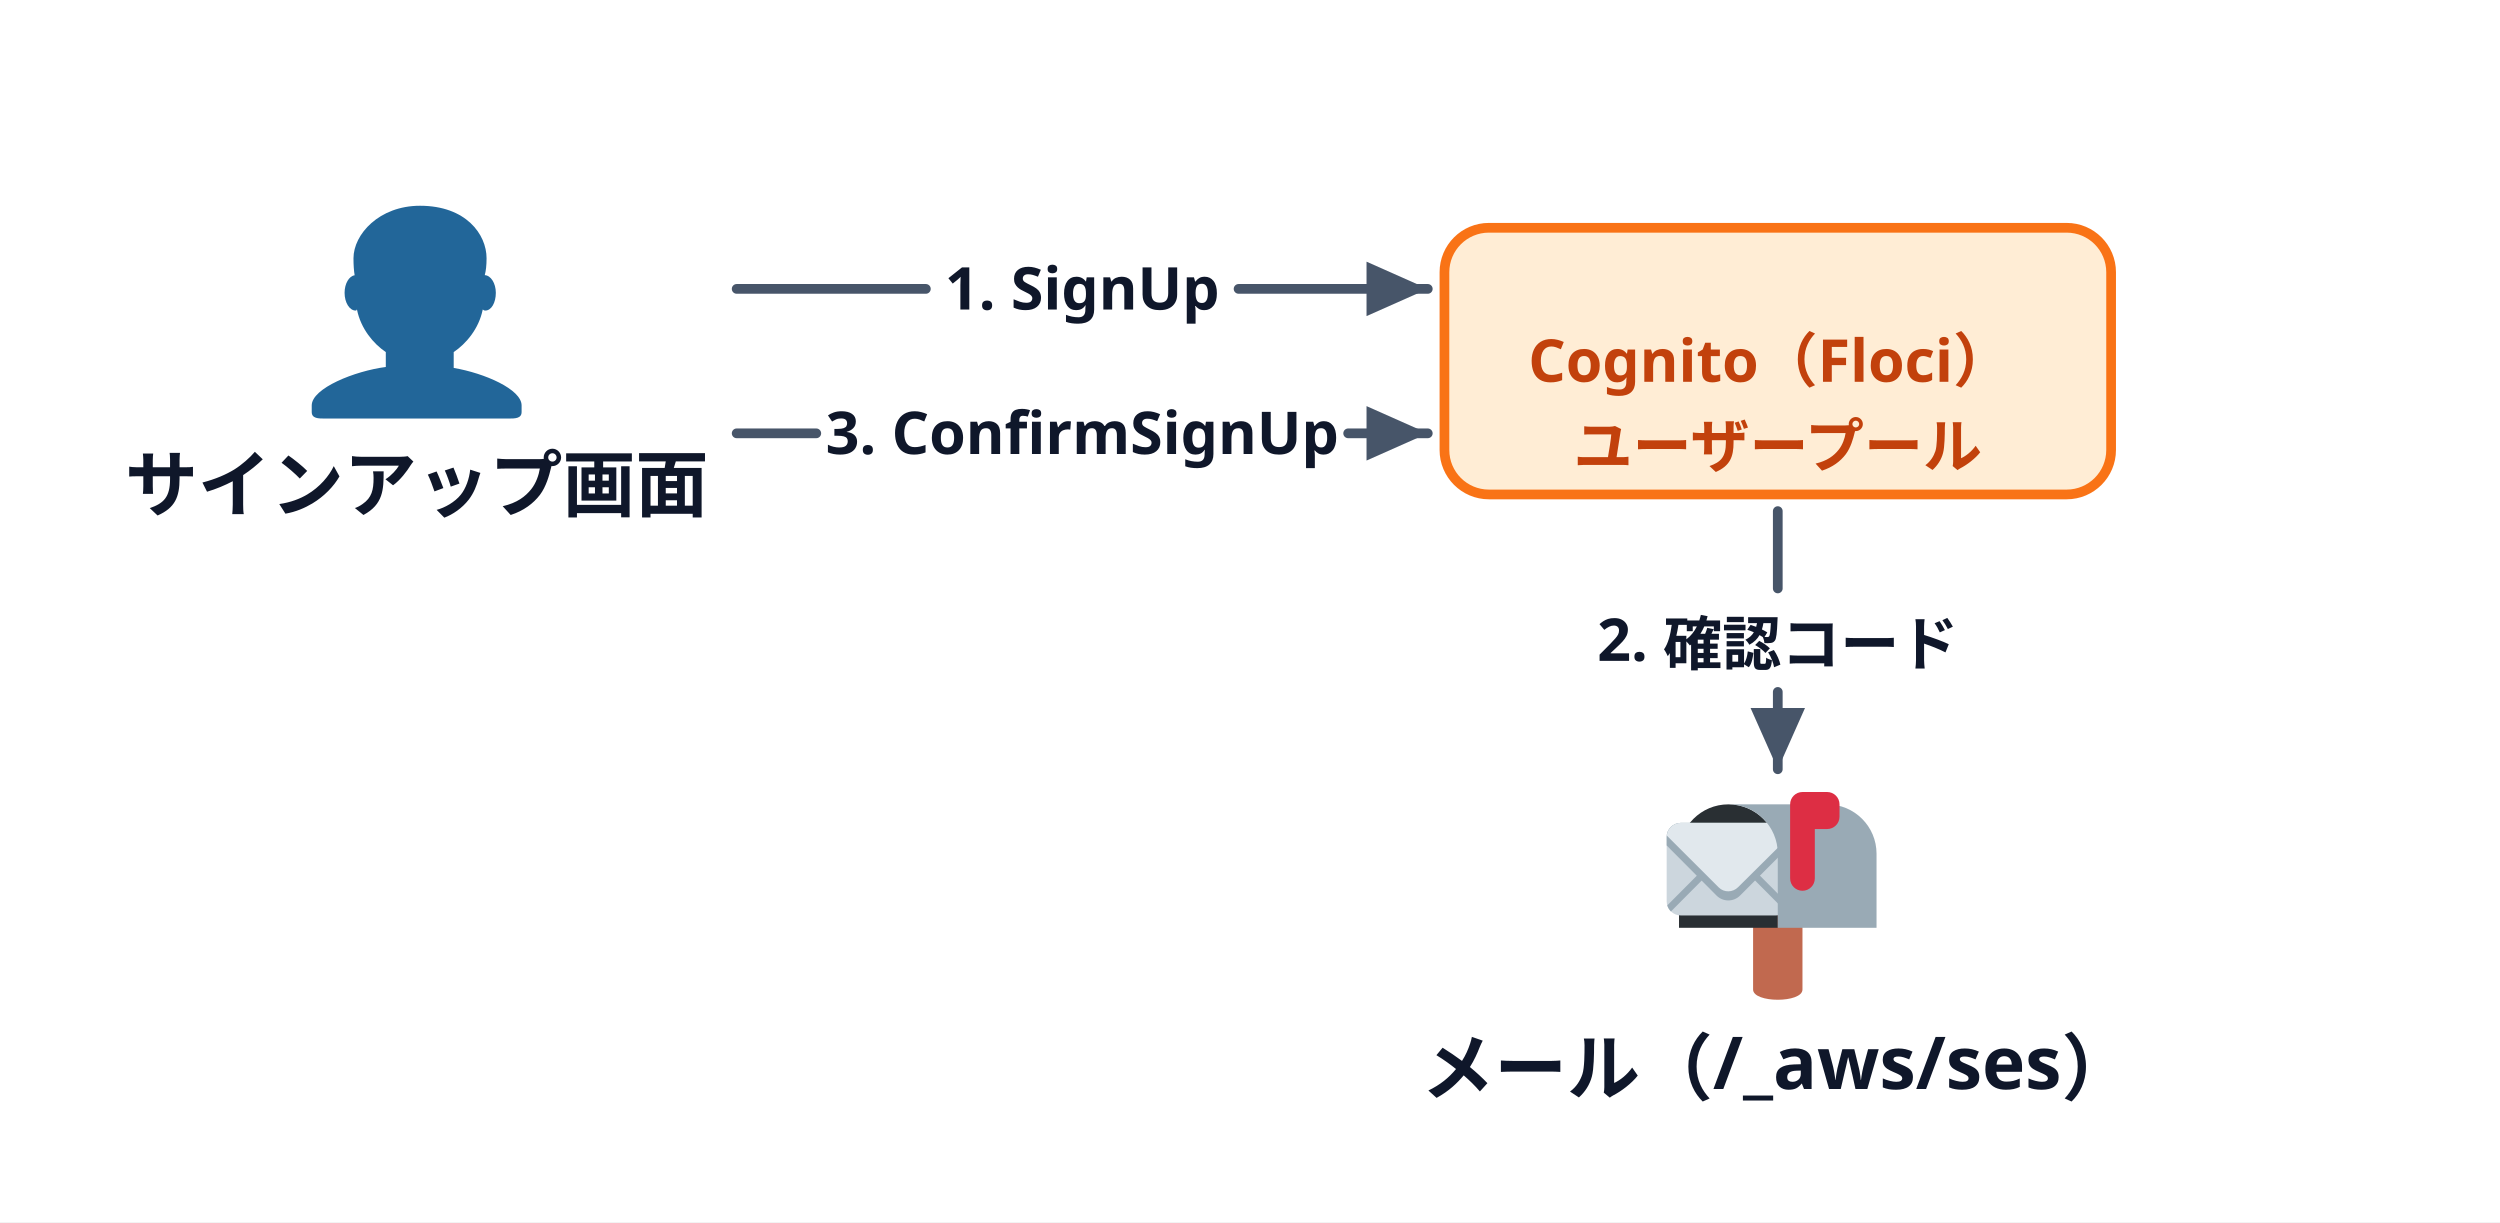
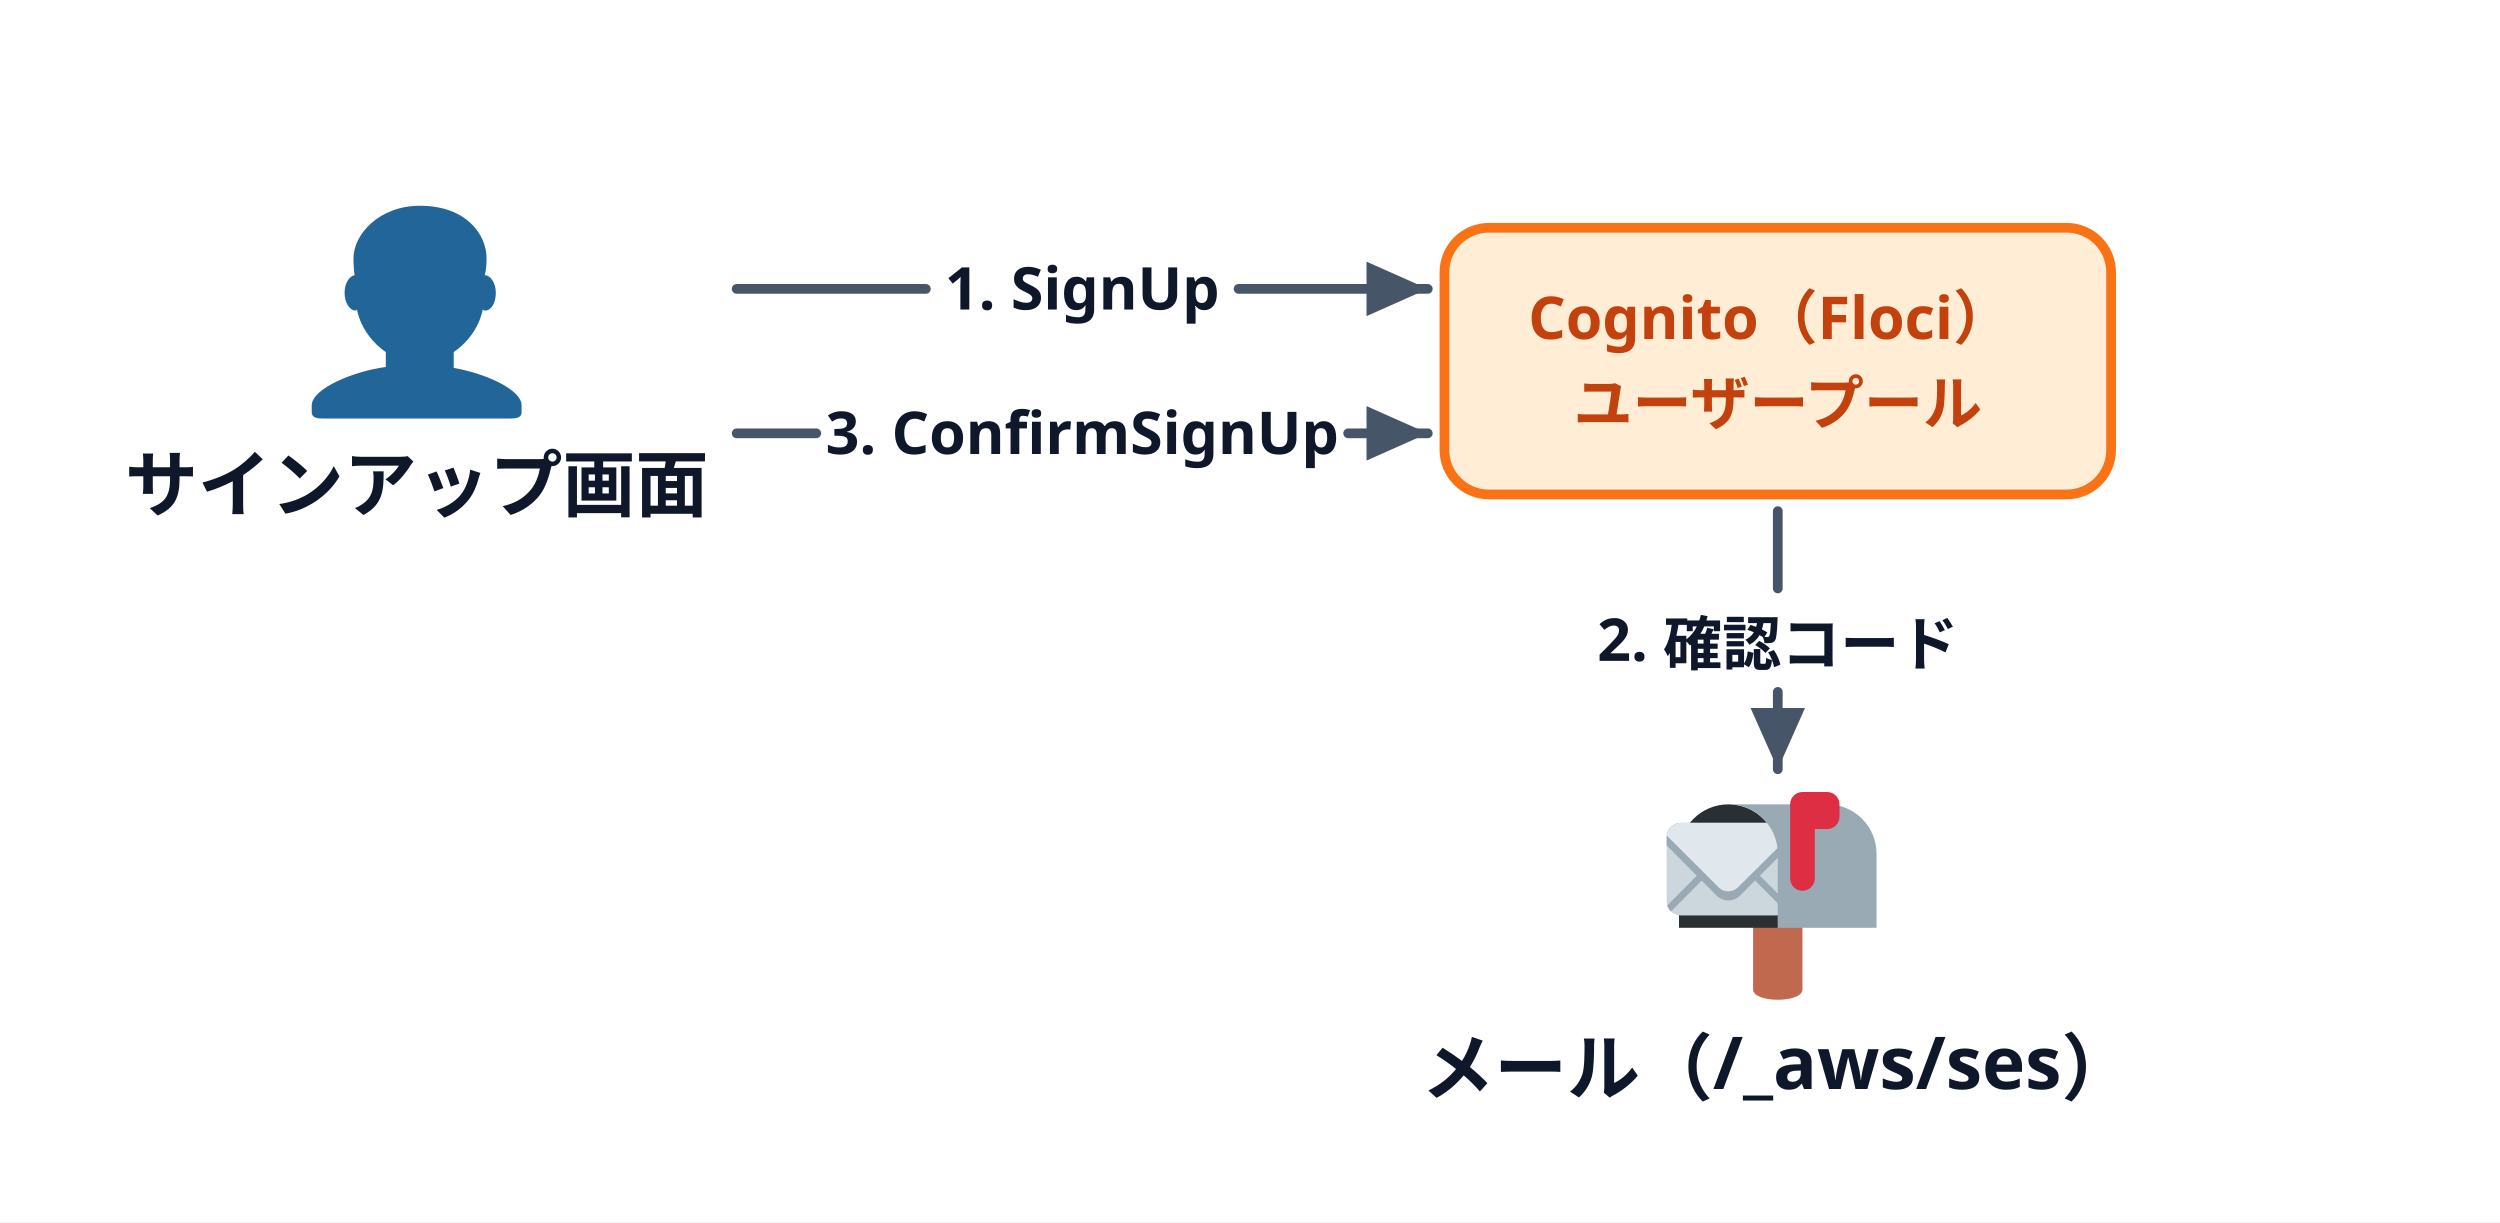
<svg xmlns="http://www.w3.org/2000/svg" width="900" height="440" viewBox="0 0 900 440" font-family="'Hiragino Sans','Noto Sans JP','Yu Gothic','Segoe UI',sans-serif">
  <defs>
    <marker id="aR" viewBox="0 0 10 10" refX="9" refY="5" markerWidth="7" markerHeight="7" orient="auto-start-reverse">
      <path d="M0 1 L9 5 L0 9 z" fill="#475569" />
    </marker>
    <marker id="aRsub" viewBox="0 0 10 10" refX="9" refY="5" markerWidth="7" markerHeight="7" orient="auto-start-reverse">
      <path d="M0 1 L9 5 L0 9 z" fill="#94a3b8" />
    </marker>
  </defs>
  <rect x="0" y="0" width="900" height="440" fill="#ffffff" />
  <svg x="110.0" y="72.9" width="80.0" height="80.0" viewBox="0 0 36 36">
    <path fill="#269" d="M24 26.799v-2.566c2-1.348 4.08-3.779 4.703-6.896.186.103.206.17.413.17.991 0 1.709-1.287 1.709-2.873 0-1.562-.823-2.827-1.794-2.865.187-.674.293-1.577.293-2.735C29.324 5.168 26 .527 18.541.527c-6.629 0-10.777 4.641-10.777 8.507 0 1.123.069 2.043.188 2.755-.911.137-1.629 1.352-1.629 2.845 0 1.587.804 2.873 1.796 2.873.206 0 .025-.067.209-.17C8.952 20.453 11 22.885 13 24.232v2.414c-5 .645-12 3.437-12 6.23v1.061C1 35 2.076 35 3.137 35h29.725C33.924 35 35 35 35 33.938v-1.061c0-2.615-6-5.225-11-6.078z" />
  </svg>
  <text x="150" y="183.925" text-anchor="middle" font-size="26.25" fill="#0f172a" font-weight="700">サインアップ画面</text>
  <rect x="520" y="82" width="240" height="96" rx="16" fill="#ffedd5" stroke="#f97316" stroke-width="3.5" />
-   <text x="640" y="137.438" text-anchor="middle" font-size="21.25" fill="#c2410c" font-weight="600">
+   <text x="640" y="122.031" text-anchor="middle" font-size="21.25" fill="#c2410c" font-weight="600">
    <tspan x="640" dy="0">Cognito（Floci）</tspan>
    <tspan x="640" dy="30.812">ユーザープール</tspan>
  </text>
  <svg x="600.0" y="282.9" width="80.0" height="80.0" viewBox="0 0 36 36">
    <path fill="#C1694F" d="M22 33c0 2.209-8 2.209-8 0V23c0-2.209 1.791-4 4-4s4 1.791 4 4v10z" />
    <path fill="#292F33" d="M10 3c-4.418 0-8 3.582-8 8v12h16V11c0-4.418-3.582-8-8-8z" />
    <path fill="#CCD6DD" d="M20 18.761C20 19.997 18.935 21 17.707 21H2.293C1.064 21 0 19.997 0 18.761V8.239C0 7.003 1.064 6 2.293 6h15.414C18.935 6 20 7.003 20 8.239v10.522z" />
    <path fill="#99AAB5" d="M20 8.239C20 7.003 18.935 6 17.707 6H2.293C1.064 6 0 7.003 0 8.239v1.419l4.879 4.904-4.78 4.806c.112.376.316.716.596.983l4.972-4.998 2.407 2.419c1.052 1.06 2.768 1.06 3.821 0l2.426-2.432 4.984 5.011c.28-.268.483-.608.596-.983l-4.792-4.818L20 9.646V8.239z" />
    <path fill="#E1E8ED" d="M17.707 6H2.293C1.127 6 .121 6.906.02 8.055l8.408 8.397c.869.874 2.277.84 3.145-.035l8.41-8.346C19.889 6.914 18.877 6 17.707 6z" />
    <path fill="#99AAB5" d="M26 3H10c4.418 0 8 3.582 8 8v12h16V11c0-4.418-3.582-8-8-8z" />
    <path fill="#DD2E44" d="M26 1h-4c-1.104 0-2 .896-2 2v12c0 1.104.896 2 2 2s2-.896 2-2V7h2c1.104 0 2-.896 2-2V3c0-1.104-.896-2-2-2z" />
  </svg>
  <text x="640" y="393.925" text-anchor="middle" font-size="26.25" fill="#0f172a" font-weight="700">メール（/_aws/ses）</text>
  <path d="M265.20 104.00 L333.31 104.00" fill="none" stroke="#475569" stroke-width="3.5" stroke-linecap="round" stroke-linejoin="round" />
  <path d="M445.89 104.00 L514.00 104.00" fill="none" stroke="#475569" stroke-width="3.5" stroke-linecap="round" stroke-linejoin="round" marker-end="url(#aR)" />
  <text x="389.6" y="111.438" text-anchor="middle" font-size="21.25" fill="#0f172a" font-weight="600">1. SignUp</text>
  <path d="M265.20 156.00 L293.86 156.00" fill="none" stroke="#475569" stroke-width="3.5" stroke-linecap="round" stroke-linejoin="round" />
  <path d="M485.34 156.00 L514.00 156.00" fill="none" stroke="#475569" stroke-width="3.5" stroke-linecap="round" stroke-linejoin="round" marker-end="url(#aR)" />
  <text x="389.6" y="163.438" text-anchor="middle" font-size="21.25" fill="#0f172a" font-weight="600">3. ConfirmSignUp</text>
  <path d="M640.00 184.00 L640.00 211.84" fill="none" stroke="#475569" stroke-width="3.5" stroke-linecap="round" stroke-linejoin="round" />
  <path d="M640.00 249.09 L640.00 276.93" fill="none" stroke="#475569" stroke-width="3.5" stroke-linecap="round" stroke-linejoin="round" marker-end="url(#aR)" />
  <text x="640" y="237.9" text-anchor="middle" font-size="21.25" fill="#0f172a" font-weight="600">2. 確認コード</text>
</svg>
